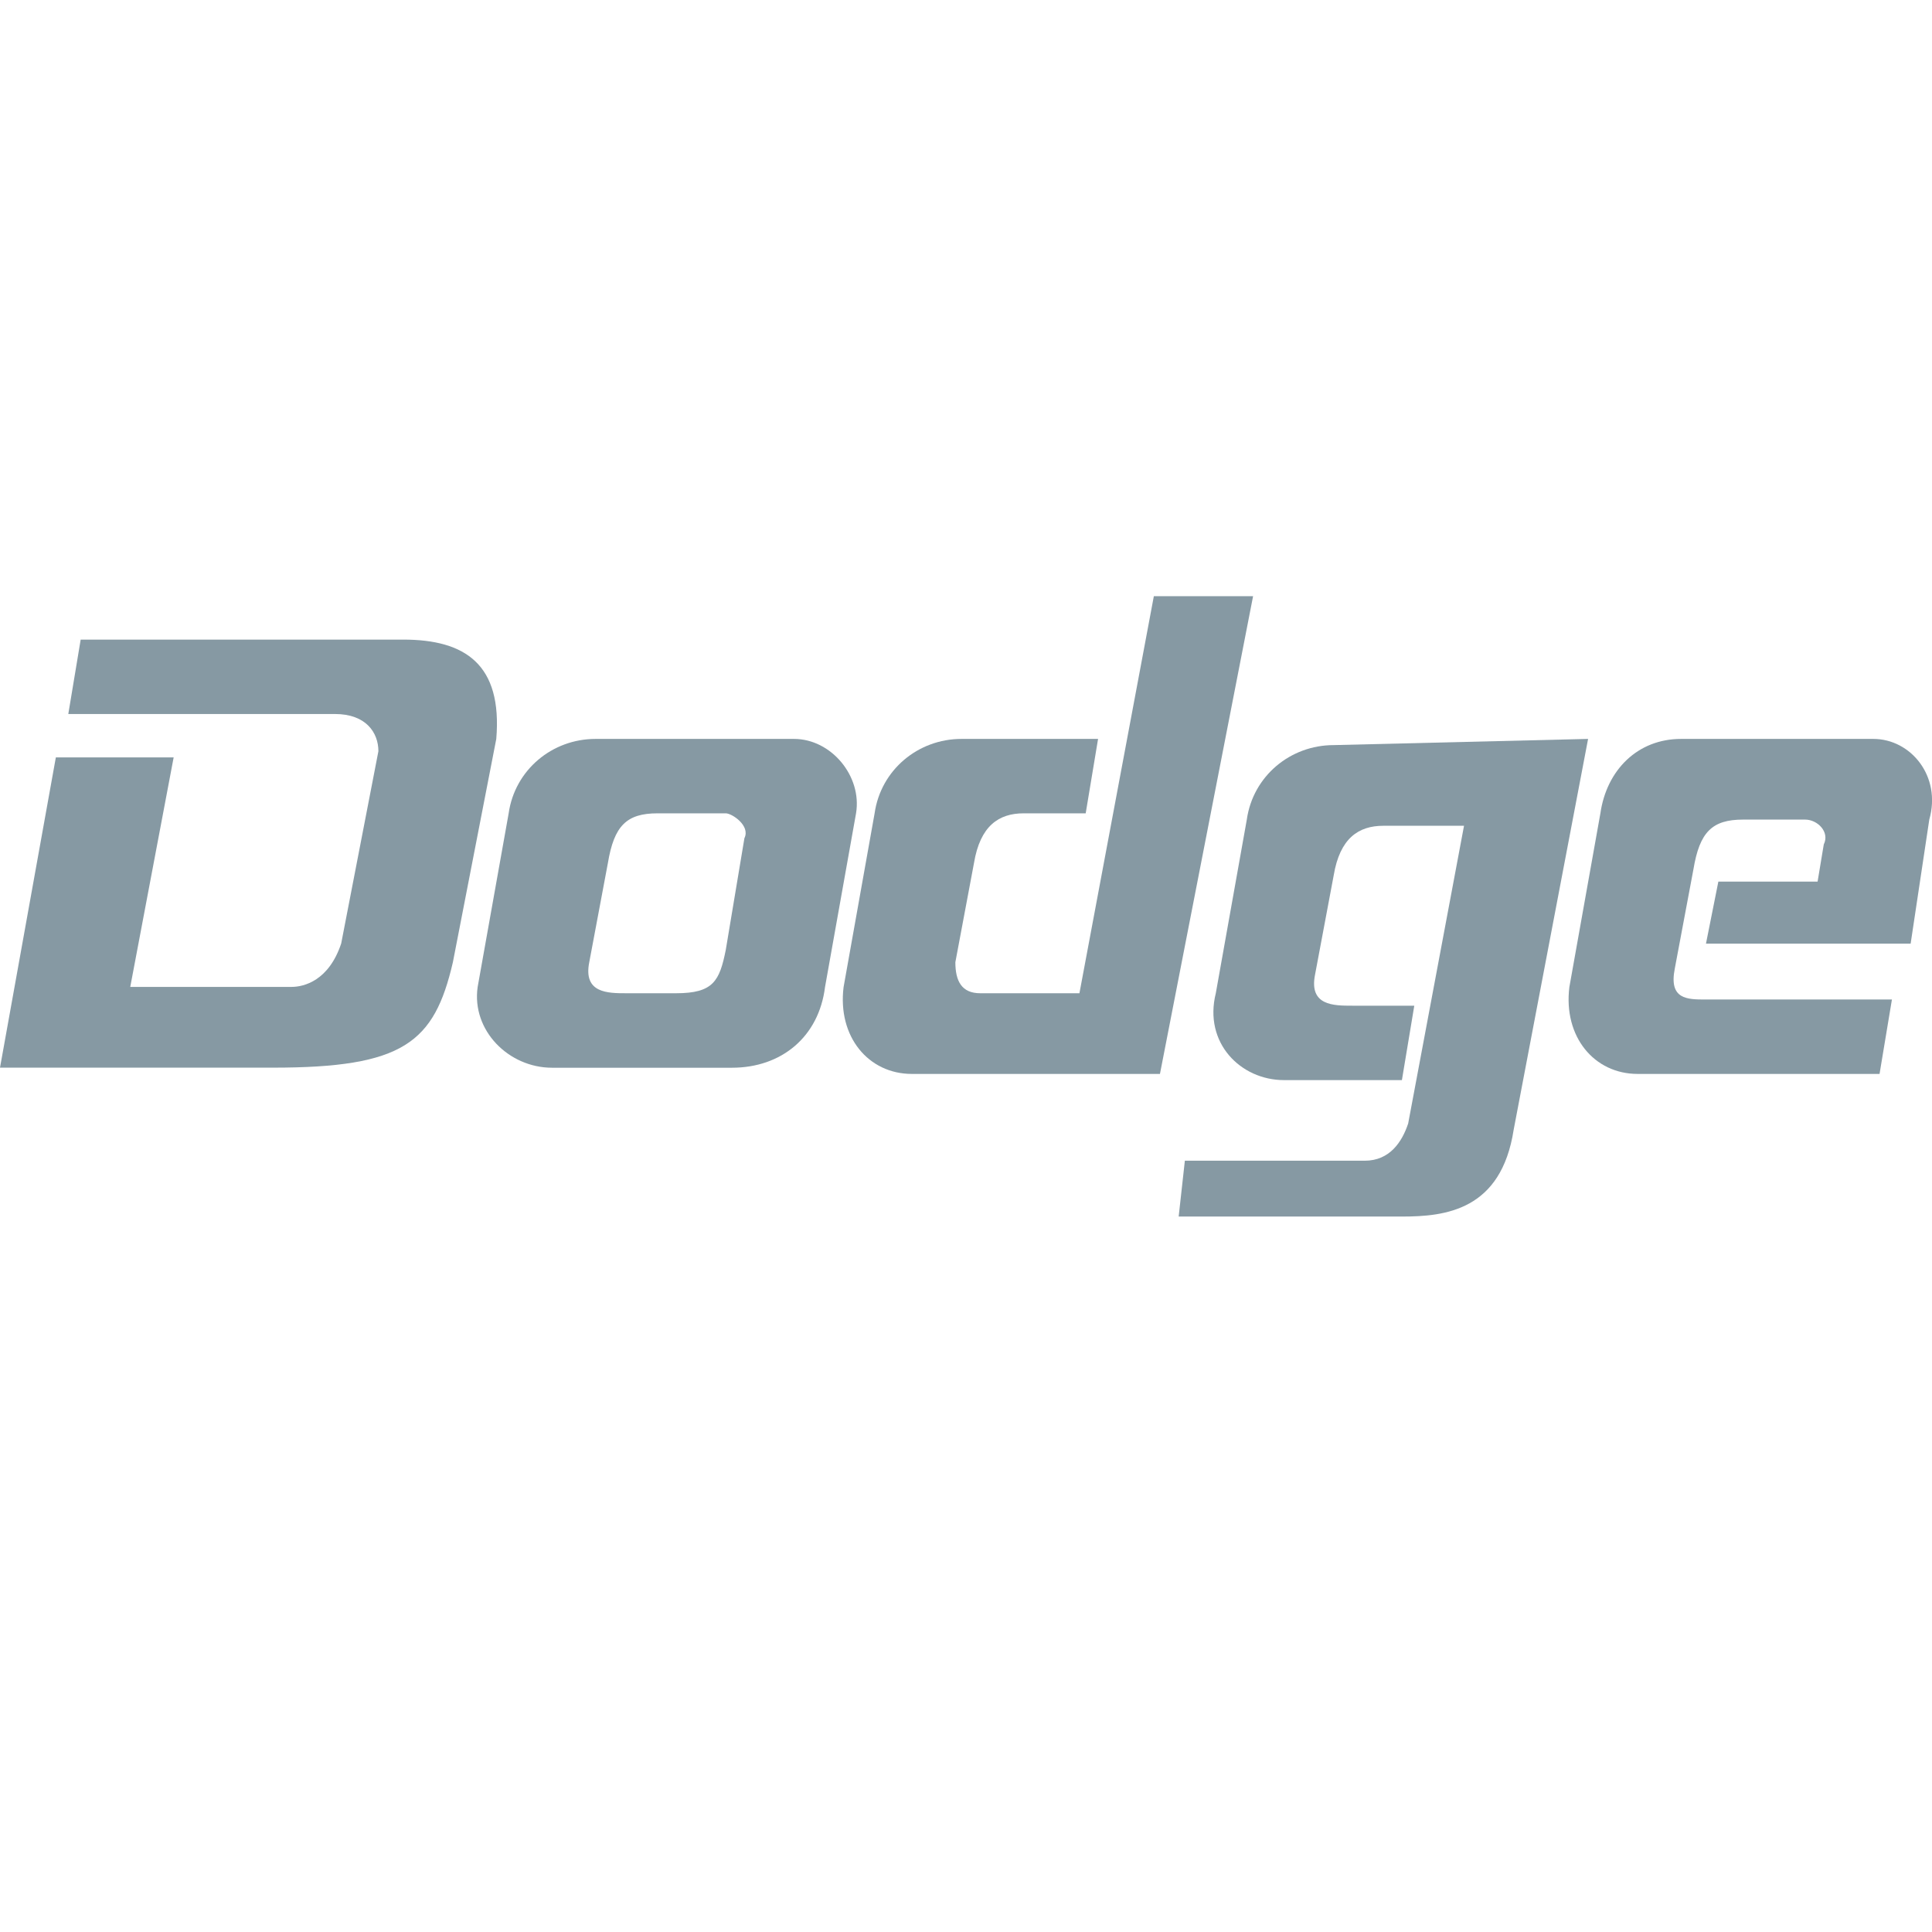
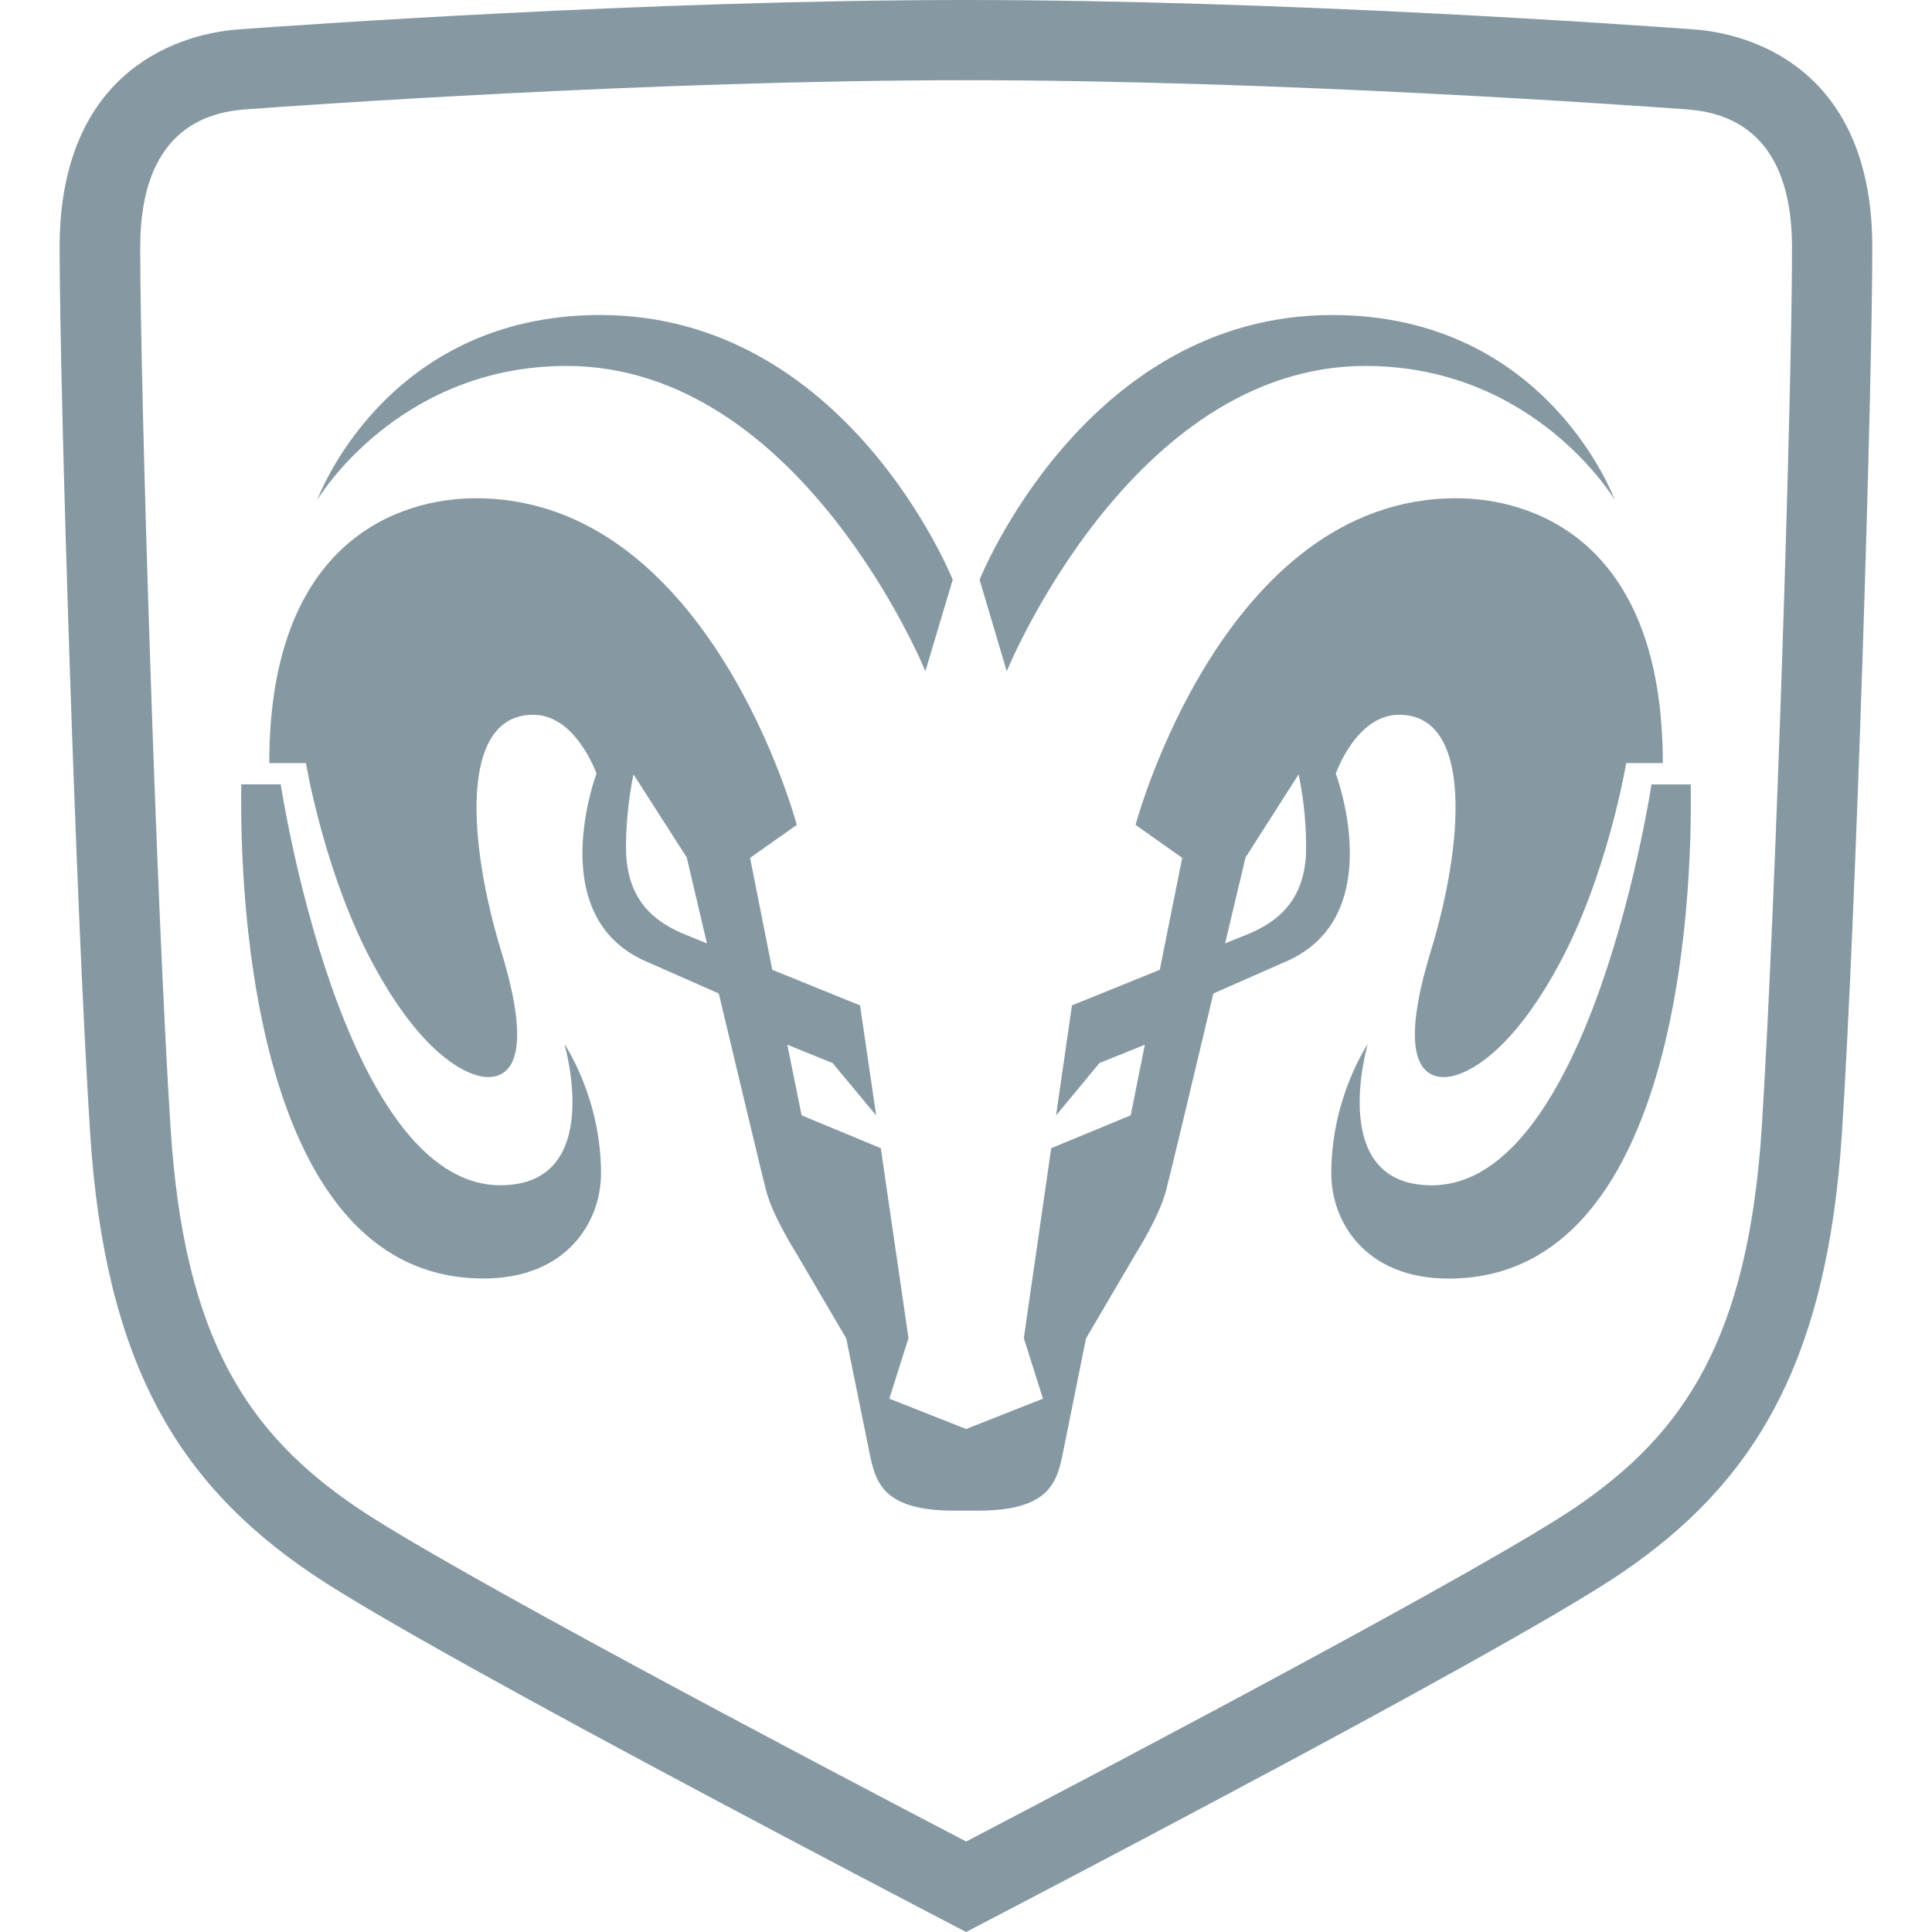
<svg xmlns="http://www.w3.org/2000/svg" version="1.1" id="Layer_1" x="0px" y="0px" viewBox="0 0 256 256" style="enable-background:new 0 0 256 256;" xml:space="preserve">
  <style type="text/css">
	.st0{fill:#8699A3;}
</style>
  <g>
    <g>
-       <path class="st0" d="M105.21,97.91h-26.3c-5.75,0-10.69,4.11-11.51,9.86l-4.11,23.02c-0.82,5.75,4.11,10.69,9.86,10.69h23.84    c6.58,0,11.51-4.11,12.33-10.69l4.11-23.02C114.25,102.84,110.14,97.91,105.21,97.91z M98.64,111.06l-2.47,14.8    c-0.82,4.11-1.64,5.75-6.58,5.75h-6.58c-2.47,0-5.75,0-4.93-4.11l2.47-13.15c0.82-4.93,2.47-6.58,6.58-6.58h9.04    C96.99,107.77,99.46,109.41,98.64,111.06z" />
-       <path class="st0" d="M152.89,79l-9.86,52.61h-13.15c-2.47,0-3.29-1.64-3.29-4.11l2.47-13.15c0.82-4.93,3.29-6.58,6.58-6.58h8.22    l1.64-9.86H127.4c-5.75,0-10.69,4.11-11.51,9.86l-4.11,23.02c-0.82,6.58,3.29,11.51,9.04,11.51h32.88L166.04,79H152.89z" />
-       <path class="st0" d="M176.72,98.73c-5.75,0-10.69,4.11-11.51,9.86l-4.11,23.02c-1.64,6.58,3.29,11.51,9.04,11.51h15.62l1.64-9.86    h-8.22c-2.47,0-5.75,0-4.93-4.11l2.47-13.15c0.82-4.93,3.29-6.58,6.58-6.58h10.69l-7.4,39.45c-0.82,2.47-2.47,4.93-5.75,4.93H157    l-0.82,7.4h28.77l0,0h0.82c5.75,0,13.15-0.82,14.8-11.51l9.86-51.78L176.72,98.73z" />
-       <path class="st0" d="M248.23,97.91h-25.48c-5.75,0-9.86,4.11-10.69,9.86l-4.11,23.02c-0.82,6.58,3.29,11.51,9.04,11.51h32.06    l1.64-9.86h-24.66c-2.47,0-4.93,0-4.11-4.11l2.47-13.15c0.82-4.93,2.47-6.58,6.58-6.58h8.22c1.64,0,3.29,1.64,2.47,3.29    l-0.82,4.93h-13.15l-1.64,8.22h27.12l2.47-16.44C257.28,102.84,253.17,97.91,248.23,97.91z" />
-       <path class="st0" d="M53.43,84.75H10.69l-1.64,9.86h35.34c4.11,0,5.75,2.47,5.75,4.93l-4.93,25.48c-1.64,4.93-4.93,5.75-6.58,5.75    H17.26l5.75-30.41H7.4L0,141.47h36.17c17.26,0,21.37-3.29,23.84-13.97l5.75-29.59C66.58,88.04,61.65,84.75,53.43,84.75z" />
+       <path class="st0" d="M75.08,48.49c31.06,0,47.54,40.45,47.54,40.45l3.62-12.12c0,0-13.98-35.08-46.72-35.08    c-28.57,0-37.48,24.5-37.48,24.5S52.58,48.49,75.08,48.49z" />
+       <path class="st0" d="M66.31,157.05c-21.08,0-29.11-53.12-29.11-53.12h-5.23c0,3.43-1.72,65.48,32.1,65.48    c11.07,0,15.57-7.56,15.57-13.92c0-10.07-4.86-17.16-4.86-17.16S80.3,157.05,66.31,157.05z" />
+       <path class="st0" d="M180.92,48.49c22.5,0,33.04,17.75,33.04,17.75s-8.9-24.5-37.44-24.5c-32.75,0-46.72,35.08-46.72,35.08    l3.6,12.12C133.4,88.94,149.88,48.49,180.92,48.49z" />
+       <path class="st0" d="M218.83,103.94c0,0-8.01,53.12-29.12,53.12c-14,0-8.47-18.72-8.47-18.72s-4.84,7.08-4.84,17.16    c0,6.36,4.48,13.92,15.55,13.92c33.83,0,32.08-62.05,32.08-65.48H218.83z" />
+       <path class="st0" d="M177,102.51c0,0,2.69-7.8,8.39-7.8c9.84,0,8.55,17.05,4.21,31.29c-4.45,14.54-0.93,16.72,1.73,16.72    c2.65,0,8.62-2.76,15.15-14.75c6.54-11.98,9-26.86,9-26.86h4.85c0-29.81-17.59-35.09-27.37-35.09    c-30.98,0-42.49,43.28-42.49,43.28l6.18,4.37l-2.97,14.83l-11.64,4.72l-2.11,14.59l5.75-6.95l6.02-2.43l-1.88,9.36l-10.53,4.35    l-3.63,25.17l2.54,8.02l-10.18,4.02l-10.18-4.02l2.54-8.02l-3.67-25.17l-10.49-4.35l-1.9-9.36l6,2.43l5.78,6.95l-2.14-14.59    l-11.63-4.72l-2.94-14.83l6.19-4.37c0,0-11.51-43.28-42.53-43.28c-9.78,0-27.37,5.28-27.37,35.09h4.86c0,0,2.47,14.87,9.02,26.86    c6.51,11.99,12.49,14.75,15.12,14.75c2.65,0,6.18-2.18,1.72-16.72c-4.33-14.23-5.62-31.29,4.27-31.29c5.64,0,8.37,7.8,8.37,7.8    s-7.13,18.84,6.49,24.85l9.71,4.28c2.68,11.23,5.71,23.95,6.27,26.11c0.92,3.51,4.06,8.41,4.06,8.41l6.56,11.19l3.06,15.03    c0.79,3.88,1.62,7.79,11.24,7.79h3.17c9.62,0,10.49-3.92,11.27-7.79l3.03-15.03l6.57-11.19c0,0,3.12-4.89,4.04-8.41    c0.57-2.16,3.6-14.88,6.27-26.11l9.72-4.28C184.12,121.35,177,102.51,177,102.51z M91,123.92c-4.11-1.64-8.05-4.49-8.05-11.63    c0-4.03,0.53-7.45,0.99-9.68L91,113.62L93.67,125L91,123.92z M165.01,123.92l-2.68,1.08l2.71-11.38l7.03-11.01    c0.48,2.22,1,5.65,1,9.68C173.07,119.43,169.13,122.28,165.01,123.92z" />
+       <path class="st0" d="M224.38,3.89C217.09,3.36,169.95,0,128.01,0S38.94,3.36,31.65,3.89C22.44,4.57,7.9,10.35,7.9,32.77    c0,18.93,2.16,87.94,4.04,117.33c1.97,30.67,11.78,46.5,29.33,58.41c8.05,5.47,31.34,18.2,52.63,29.52    c13.84,7.38,26.82,14.17,34.11,17.97c7.31-3.8,20.27-10.59,34.12-17.97c21.28-11.31,44.53-24.04,52.62-29.52    c17.57-11.91,27.35-27.74,29.32-58.41c1.88-29.4,4.02-98.42,4.02-117.33C248.1,10.35,233.59,4.57,224.38,3.89z M233.44,149.43    c-1.81,27.95-10.28,40.52-24.69,50.31c-11.97,8.1-59.07,32.95-80.73,44.27c-21.66-11.31-68.79-36.16-80.75-44.27    c-14.41-9.78-22.9-22.36-24.67-50.31c-1.88-29.24-4.02-97.84-4.02-116.66c0-15.36,8.58-17.87,13.87-18.27    c7.2-0.53,54-3.87,95.58-3.87c41.57,0,88.35,3.35,95.57,3.87c5.27,0.4,13.85,2.91,13.85,18.27    C237.47,51.6,235.29,120.19,233.44,149.43z" />
    </g>
  </g>
</svg>
